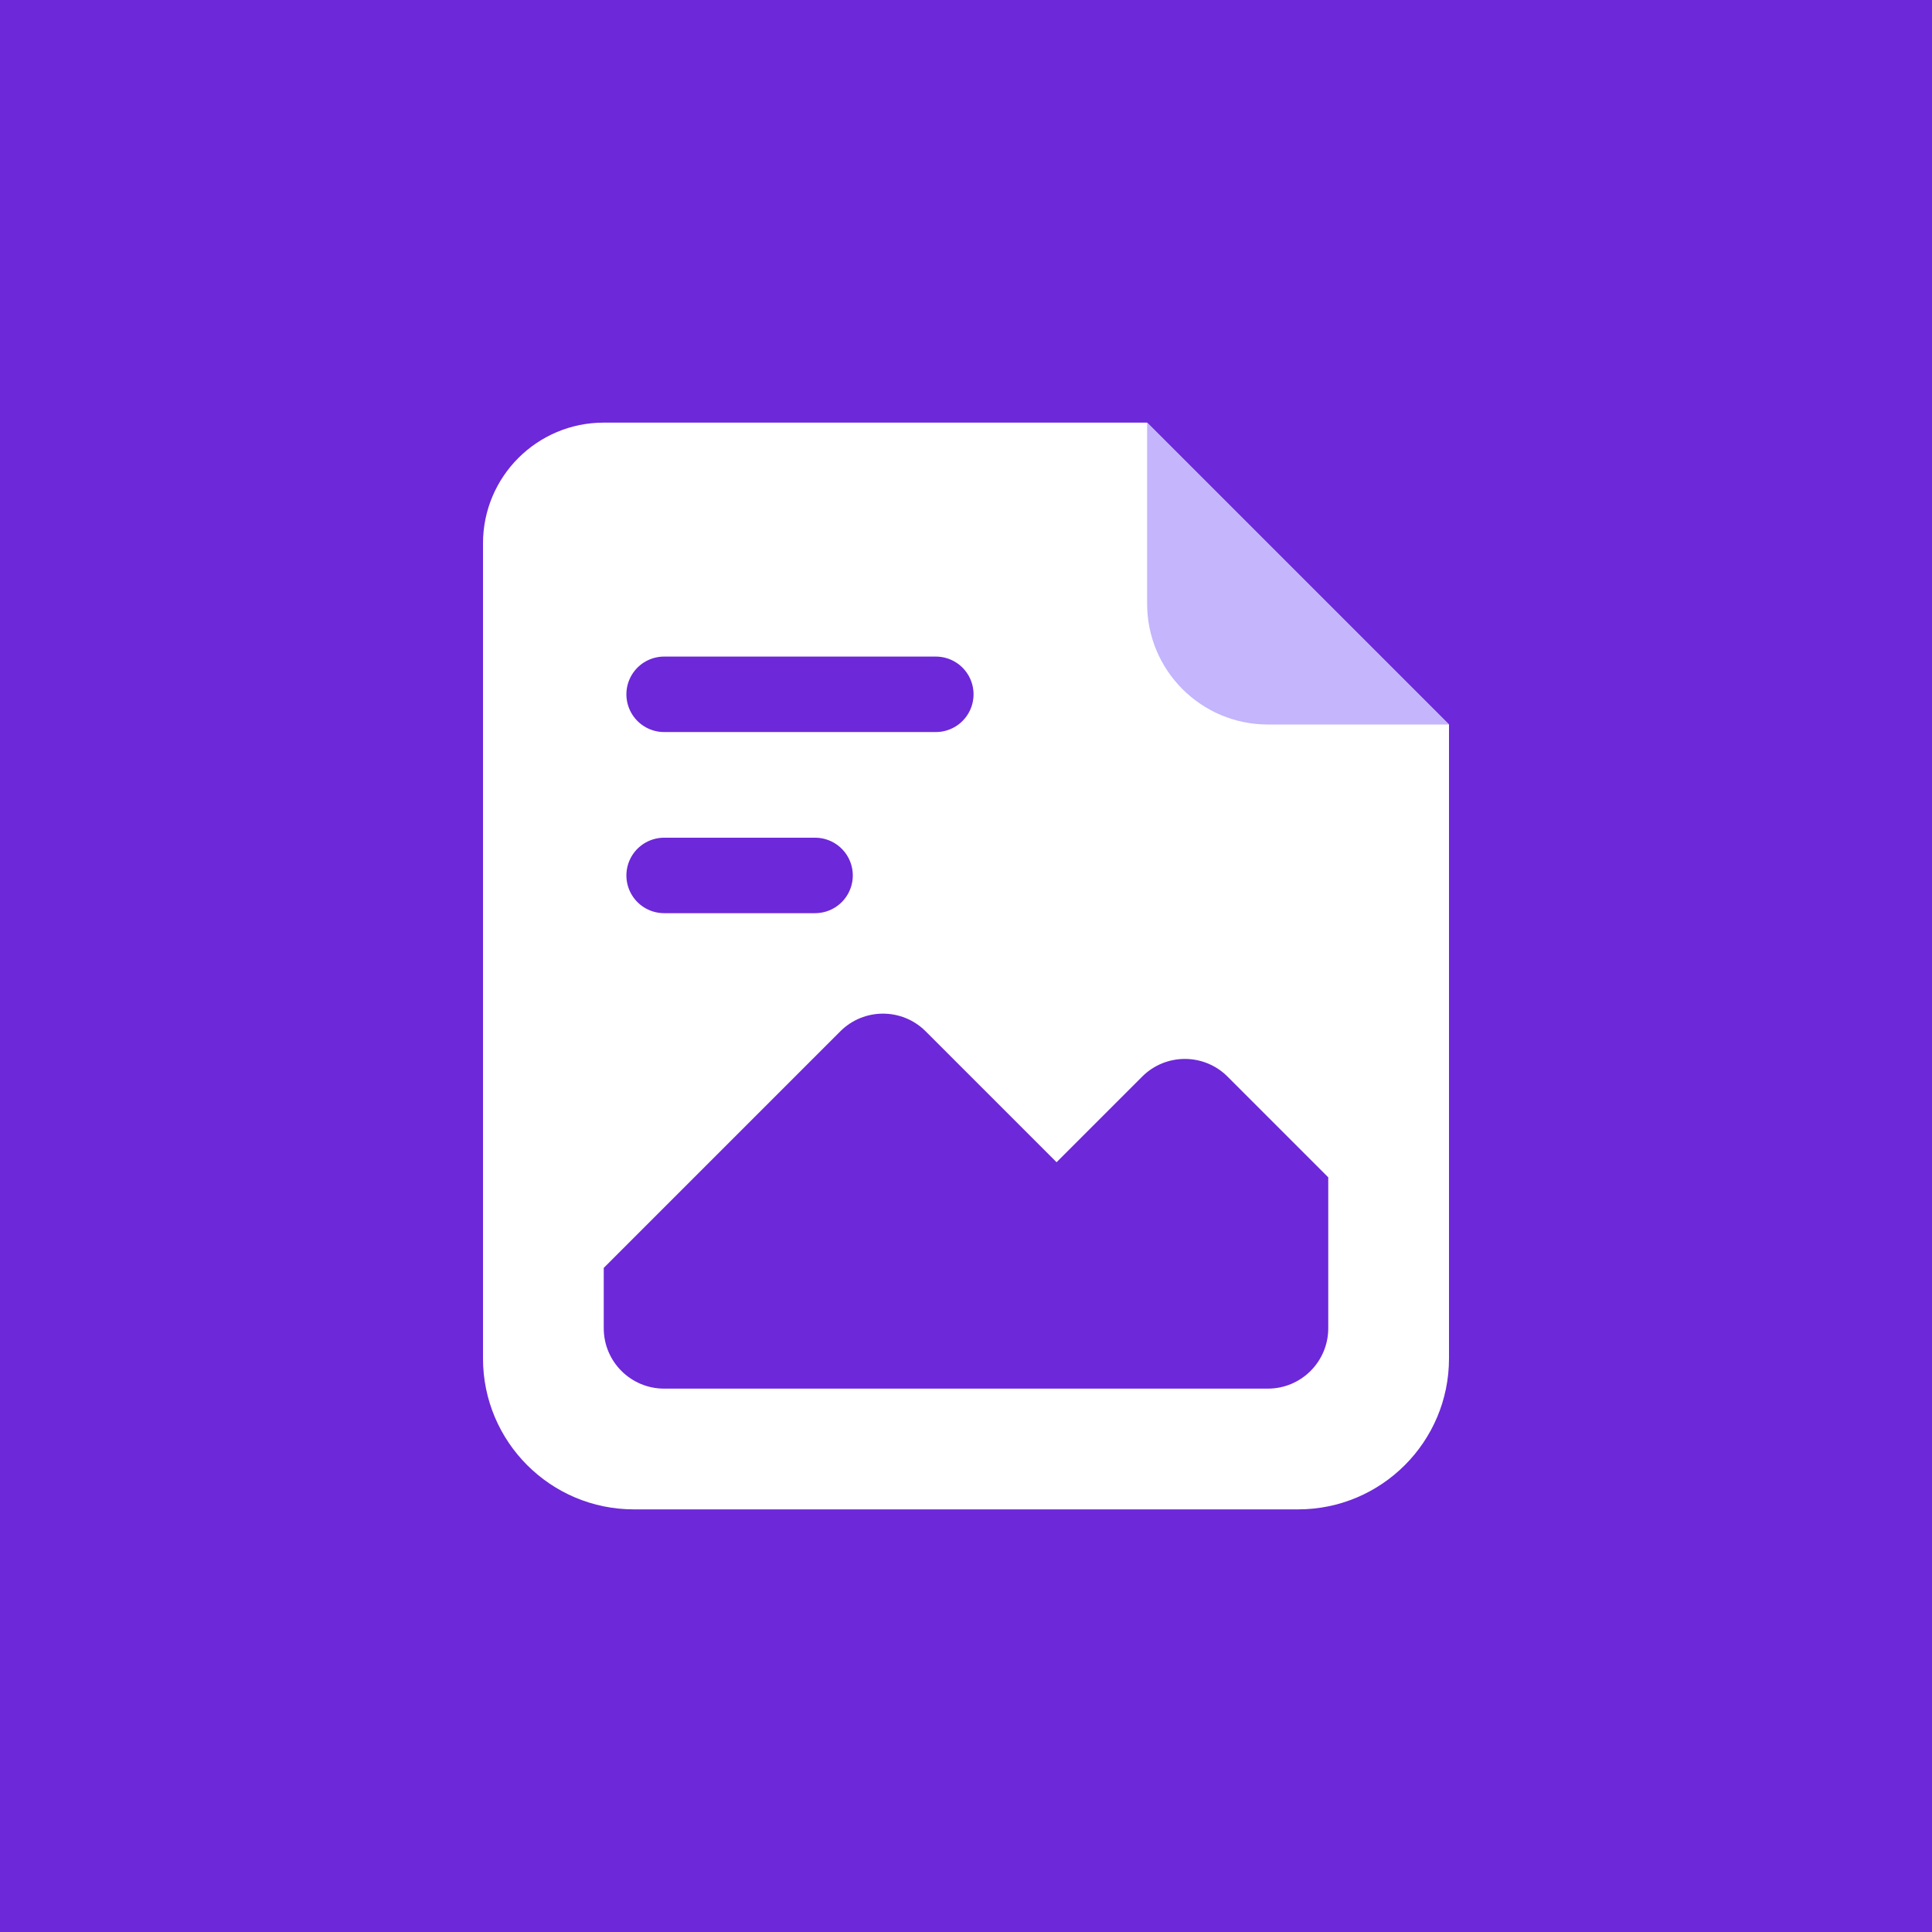
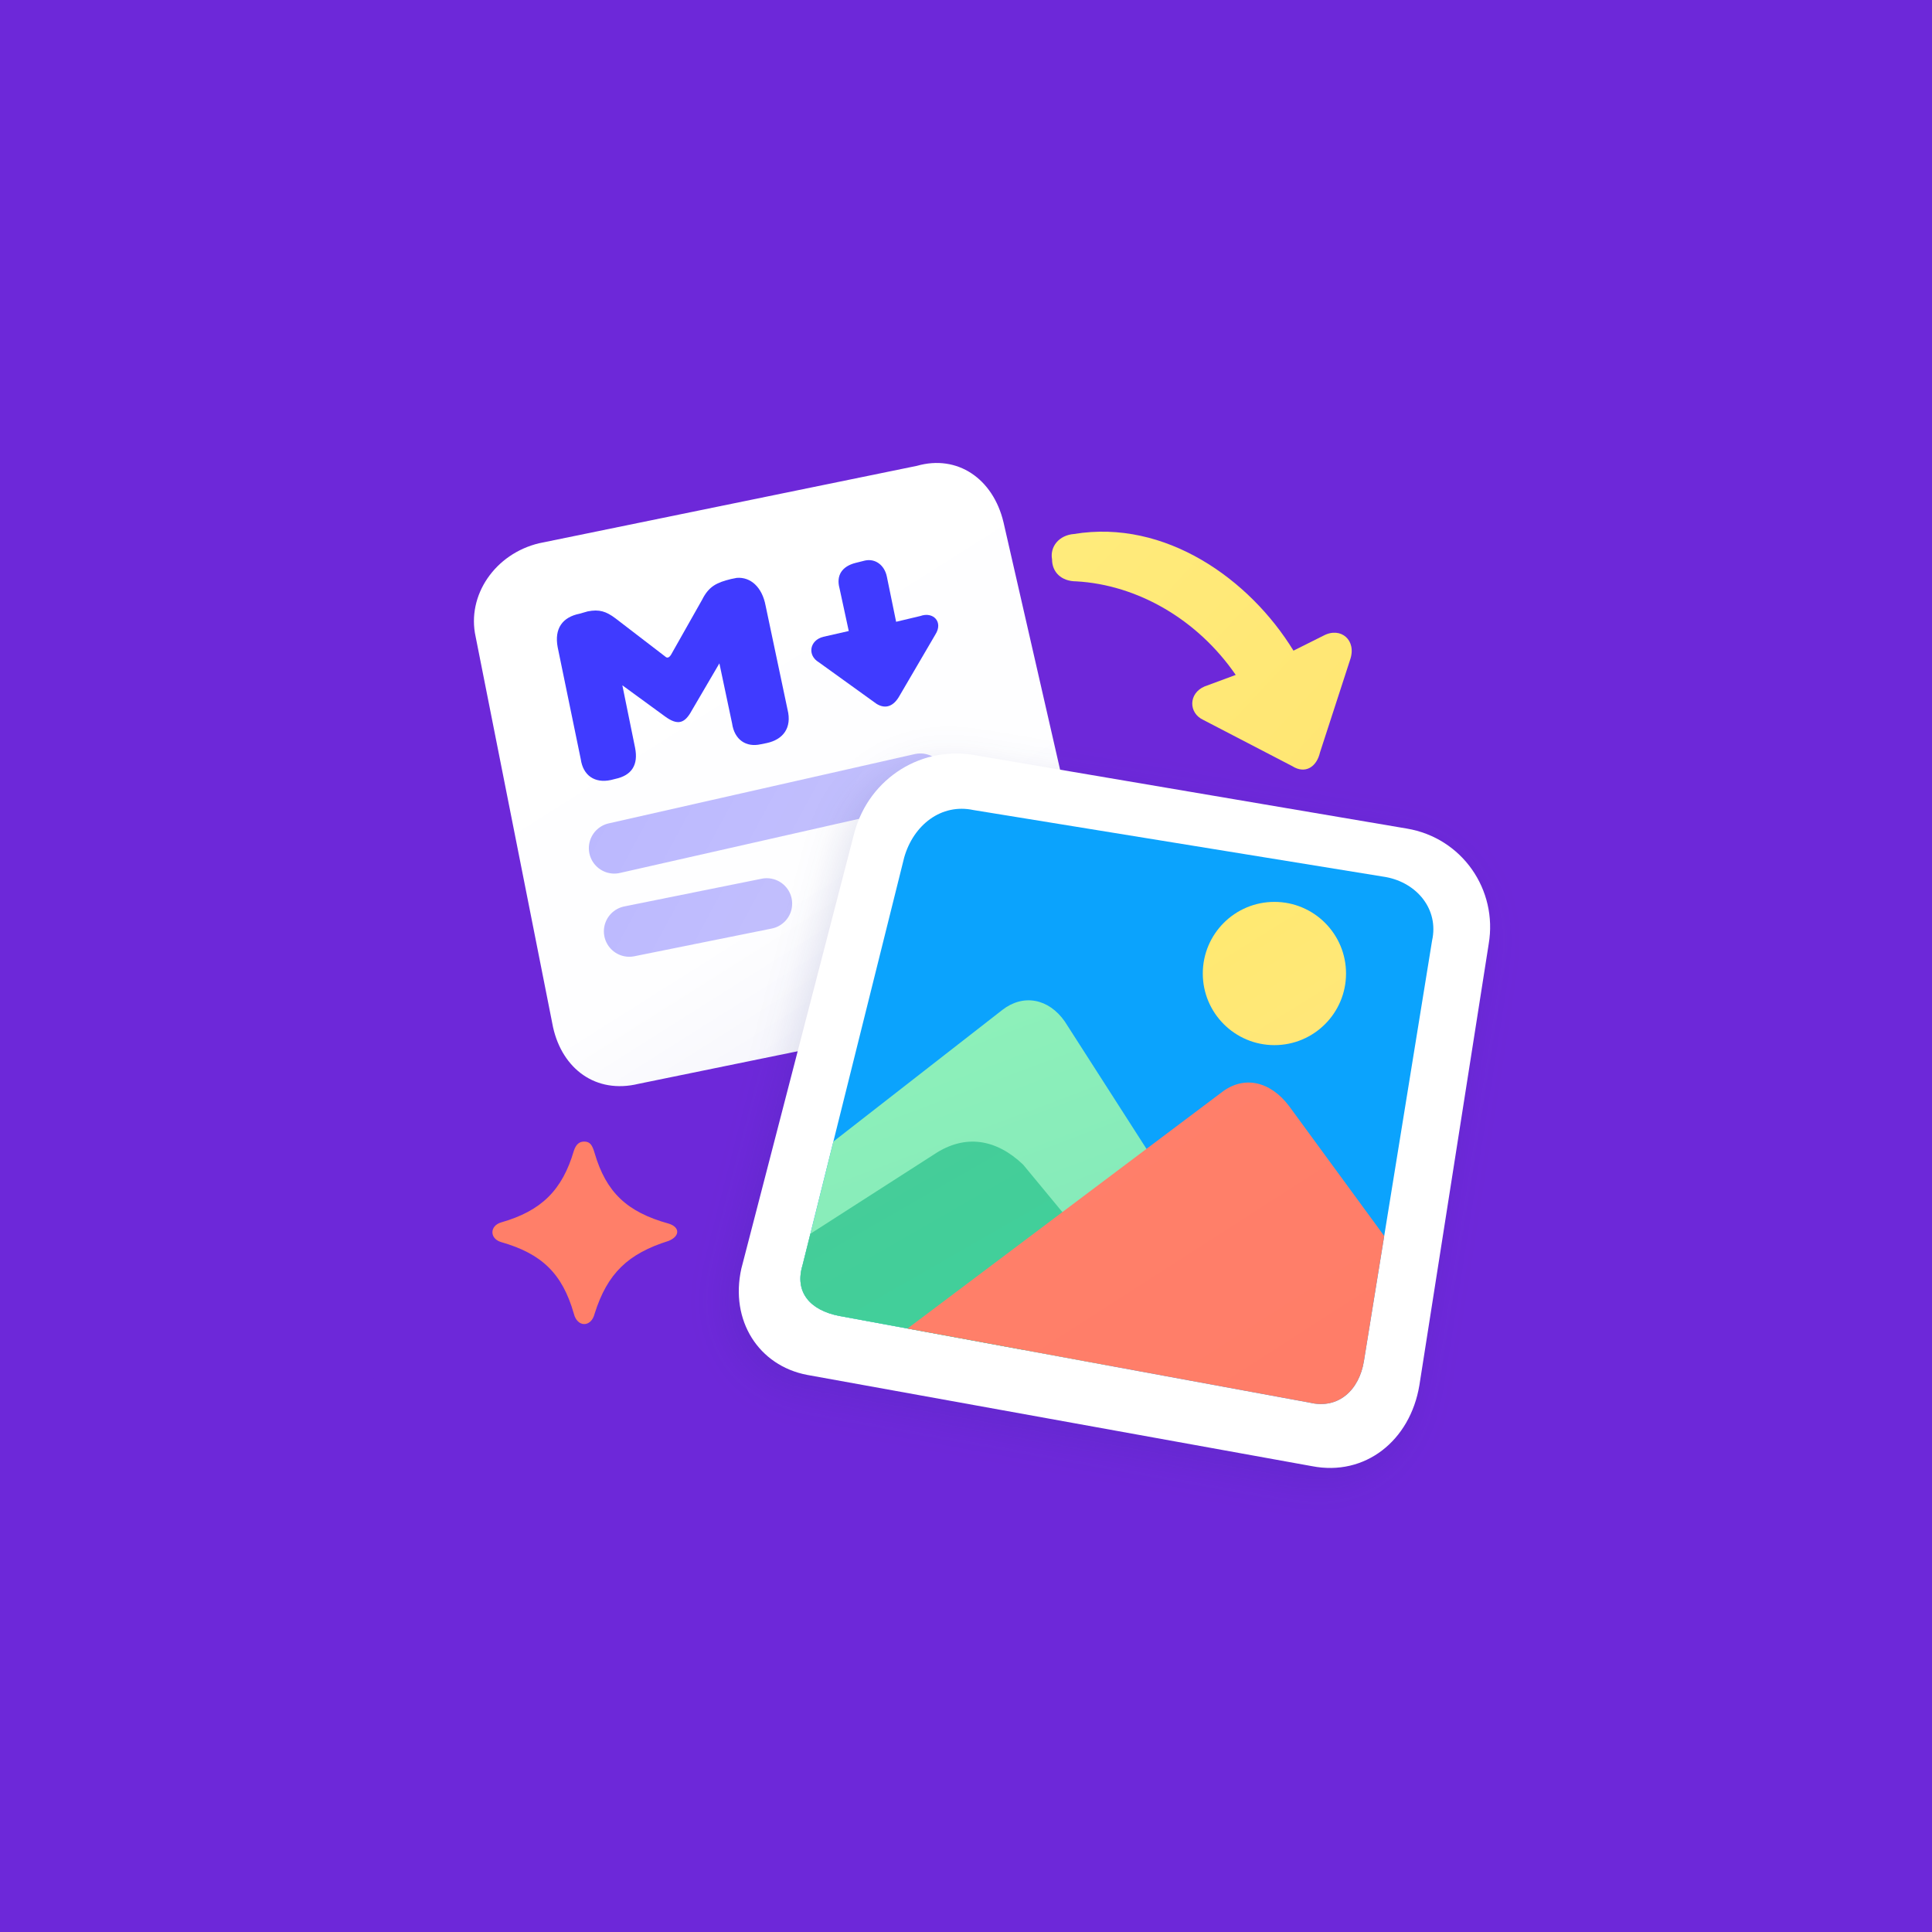
- <svg xmlns="http://www.w3.org/2000/svg" width="512" height="512" viewBox="0 0 512 512" fill="none">
-   <rect id="background" width="512" height="512" rx="0" fill="#6D28D9" />
-   <path d="M160 112H304L384 192V360C384 382.091 366.091 400 344 400H168C145.909 400 128 382.091 128 360V144C128 126.327 142.327 112 160 112Z" fill="#FFFFFF" />
-   <path d="M304 112V160C304 177.673 318.327 192 336 192H384L304 112Z" fill="#C4B5FD" />
-   <path d="M176 184H248M176 232H216" stroke="#6D28D9" stroke-width="20" stroke-linecap="round" />
-   <path d="M160 336L222.686 273.314C228.935 267.065 239.065 267.065 245.314 273.314L280 308L302.686 285.314C308.935 279.065 319.065 279.065 325.314 285.314L352 312V352C352 360.837 344.837 368 336 368H176C167.163 368 160 360.837 160 352V336Z" fill="#6D28D9" />
+ <svg xmlns="http://www.w3.org/2000/svg" xmlns:xlink="http://www.w3.org/1999/xlink" width="1024" height="1024" viewBox="0 0 1024 1024">
+   <rect width="1024" height="1024" fill="#6D28D9" />
+   <g transform="translate(194.56 194.56) scale(0.62)">
+     <svg width="1024" height="1024" viewBox="0 0 1024 1024" fill="none" role="img" aria-labelledby="logo-title logo-description">
+       <defs>
+         <linearGradient id="document-white" x1="335" y1="245" x2="635" y2="720" gradientUnits="userSpaceOnUse">
+           <stop stop-color="#FFFFFF" />
+           <stop offset="0.62" stop-color="#FEFEFF" />
+           <stop offset="1" stop-color="#F0F0FA" />
+         </linearGradient>
+         <linearGradient id="document-lavender" x1="313" y1="482" x2="565" y2="618" gradientUnits="userSpaceOnUse">
+           <stop stop-color="#BBB8FE" />
+           <stop offset="1" stop-color="#C5C2FD" />
+         </linearGradient>
+         <linearGradient id="arrow-yellow" x1="729" y1="252" x2="944" y2="452" gradientUnits="userSpaceOnUse">
+           <stop stop-color="#FFEB7B" />
+           <stop offset="1" stop-color="#FFE673" />
+         </linearGradient>
+         <linearGradient id="sun-yellow" x1="858" y1="576" x2="930" y2="692" gradientUnits="userSpaceOnUse">
+           <stop stop-color="#FFE971" />
+           <stop offset="1" stop-color="#FFE779" />
+         </linearGradient>
+         <linearGradient id="mint-mountain" x1="642" y1="674" x2="716" y2="871" gradientUnits="userSpaceOnUse">
+           <stop stop-color="#8DF0BA" />
+           <stop offset="1" stop-color="#85EABA" />
+         </linearGradient>
+         <linearGradient id="green-mountain" x1="552" y1="816" x2="637" y2="964" gradientUnits="userSpaceOnUse">
+           <stop stop-color="#45CD99" />
+           <stop offset="1" stop-color="#40D09A" />
+         </linearGradient>
+         <linearGradient id="coral" x1="745" y1="729" x2="923" y2="1006" gradientUnits="userSpaceOnUse">
+           <stop stop-color="#FF806A" />
+           <stop offset="1" stop-color="#FF7D68" />
+         </linearGradient>
+         <path id="app-shape" transform="translate(0 627) scale(1 1.014677) translate(0 -627)" d="M326 116H929C1068 116 1146 201 1146 340V914C1146 1057 1069 1138 930 1138H326C184 1138 109 1058 109 914V340C109 200 189 116 326 116Z" />
+         <path id="photo-frame-shape" d="M638 445L1009 508C1057 516 1088 561 1080 608L1020 990C1012 1038 973 1069 927 1060L490 981C448 973 423 934 433 889L531 511C544 464 590 435 638 445Z" />
+         <path id="photo-window-shape" d="M634 492L991 550C1018 555 1037 578 1031 605L972 969C968 994 950 1011 925 1005L518 930C492 925 479 909 486 886L574 533C582 505 606 486 634 492Z" />
+         <clipPath id="app-clip">
+           <use href="#app-shape" xlink:href="#app-shape" />
+         </clipPath>
+         <clipPath id="photo-clip">
+           <use href="#photo-window-shape" xlink:href="#photo-window-shape" />
+         </clipPath>
+         <filter id="photo-shadow" x="350" y="376" width="784" height="748" filterUnits="userSpaceOnUse" color-interpolation-filters="sRGB">
+           <feGaussianBlur stdDeviation="17" />
+         </filter>
+       </defs>
+       <g id="logo" transform="scale(0.9874638) translate(-109 -108.5)">
+         <g id="app-background">
+           <use href="#app-shape" xlink:href="#app-shape" fill="#6d28d9" />
+         </g>
+         <g id="markdown-document">
+           <path id="document-sheet" fill="url(#document-white)" d="M258 261L585 194C620 184 651 205 660 243L738 584C746 622 724 651 686 659L344 729C307 738 278 716 270 680L203 342C195 306 220 270 258 261Z" />
+           <g id="markdown-symbol" fill="#403BFF">
+             <path id="letter-m" d="M274 351C271 335 278 325 293 322L300 320C310 318 316 320 324 326L367 359Q370 362 373 356L399 310C405 298 412 295 424 292L429 291C441 290 451 299 454 315L473 405C477 421 469 431 455 434L450 435C437 438 427 431 425 417L414 365L390 406C384 417 378 419 367 411L330 384L341 438C344 453 338 462 324 465L320 466C306 469 296 462 294 448Z" />
+             <path id="markdown-down-arrow" d="M532 278L540 276C549 274 557 280 559 290L567 329L588 324C599 320 608 329 601 340L570 393C565 402 558 405 550 400L500 364C490 358 492 345 504 342L526 337L518 300C515 289 520 281 532 278Z" />
+           </g>
+           <g id="document-lines" stroke="url(#document-lavender)" stroke-width="44" stroke-linecap="round">
+             <path d="M323 525L588 465" />
+             <path d="M336 597L455 573" />
+           </g>
+         </g>
+         <g id="conversion-arrow">
+           <path fill="url(#arrow-yellow)" d="M721 253C800 240 873 292 911 354L937 341C952 333 966 345 960 362L934 442C931 455 921 461 910 454L833 414C820 408 820 391 834 385L861 375C828 327 776 297 723 294C710 294 702 286 702 275C700 264 708 254 721 253Z" />
+         </g>
+         <g id="sparkle">
+           <path fill="#FF7F69" d="M297 779C302 779 304 782 306 789C316 823 334 840 370 850C380 853 380 861 370 865C335 876 317 893 306 928C303 940 291 940 288 928C278 893 260 876 225 866C215 863 215 852 225 849C260 839 278 821 288 787C290 781 293 779 297 779Z" />
+         </g>
+         <g id="photo-card">
+           <g clip-path="url(#app-clip)">
+             <use href="#photo-frame-shape" xlink:href="#photo-frame-shape" transform="translate(-8 10)" fill="#222B84" opacity="0.13" filter="url(#photo-shadow)" />
+           </g>
+           <use id="photo-white-frame" href="#photo-frame-shape" xlink:href="#photo-frame-shape" fill="#FFFFFF" />
+           <g id="photo-landscape" clip-path="url(#photo-clip)">
+             <path id="sky" d="M450 475H1055V1025H450Z" fill="#0BA3FD" />
+             <circle id="sun" cx="894.5" cy="633.5" r="62" fill="url(#sun-yellow)" />
+             <path id="rear-mountain" fill="url(#mint-mountain)" d="M478 806L659 665C677 651 699 655 713 675L806 820L749 981L458 950Z" />
+             <path id="front-green-mountain" fill="url(#green-mountain)" d="M466 876L600 790C627 772 654 777 677 799L739 874L661 983L460 947Z" />
+             <path id="coral-mountain" fill="url(#coral)" d="M574 943L848 737C868 721 891 727 907 748L1000 875L996 1032L558 968Z" />
+           </g>
+         </g>
+       </g>
+     </svg>
+   </g>
</svg>
